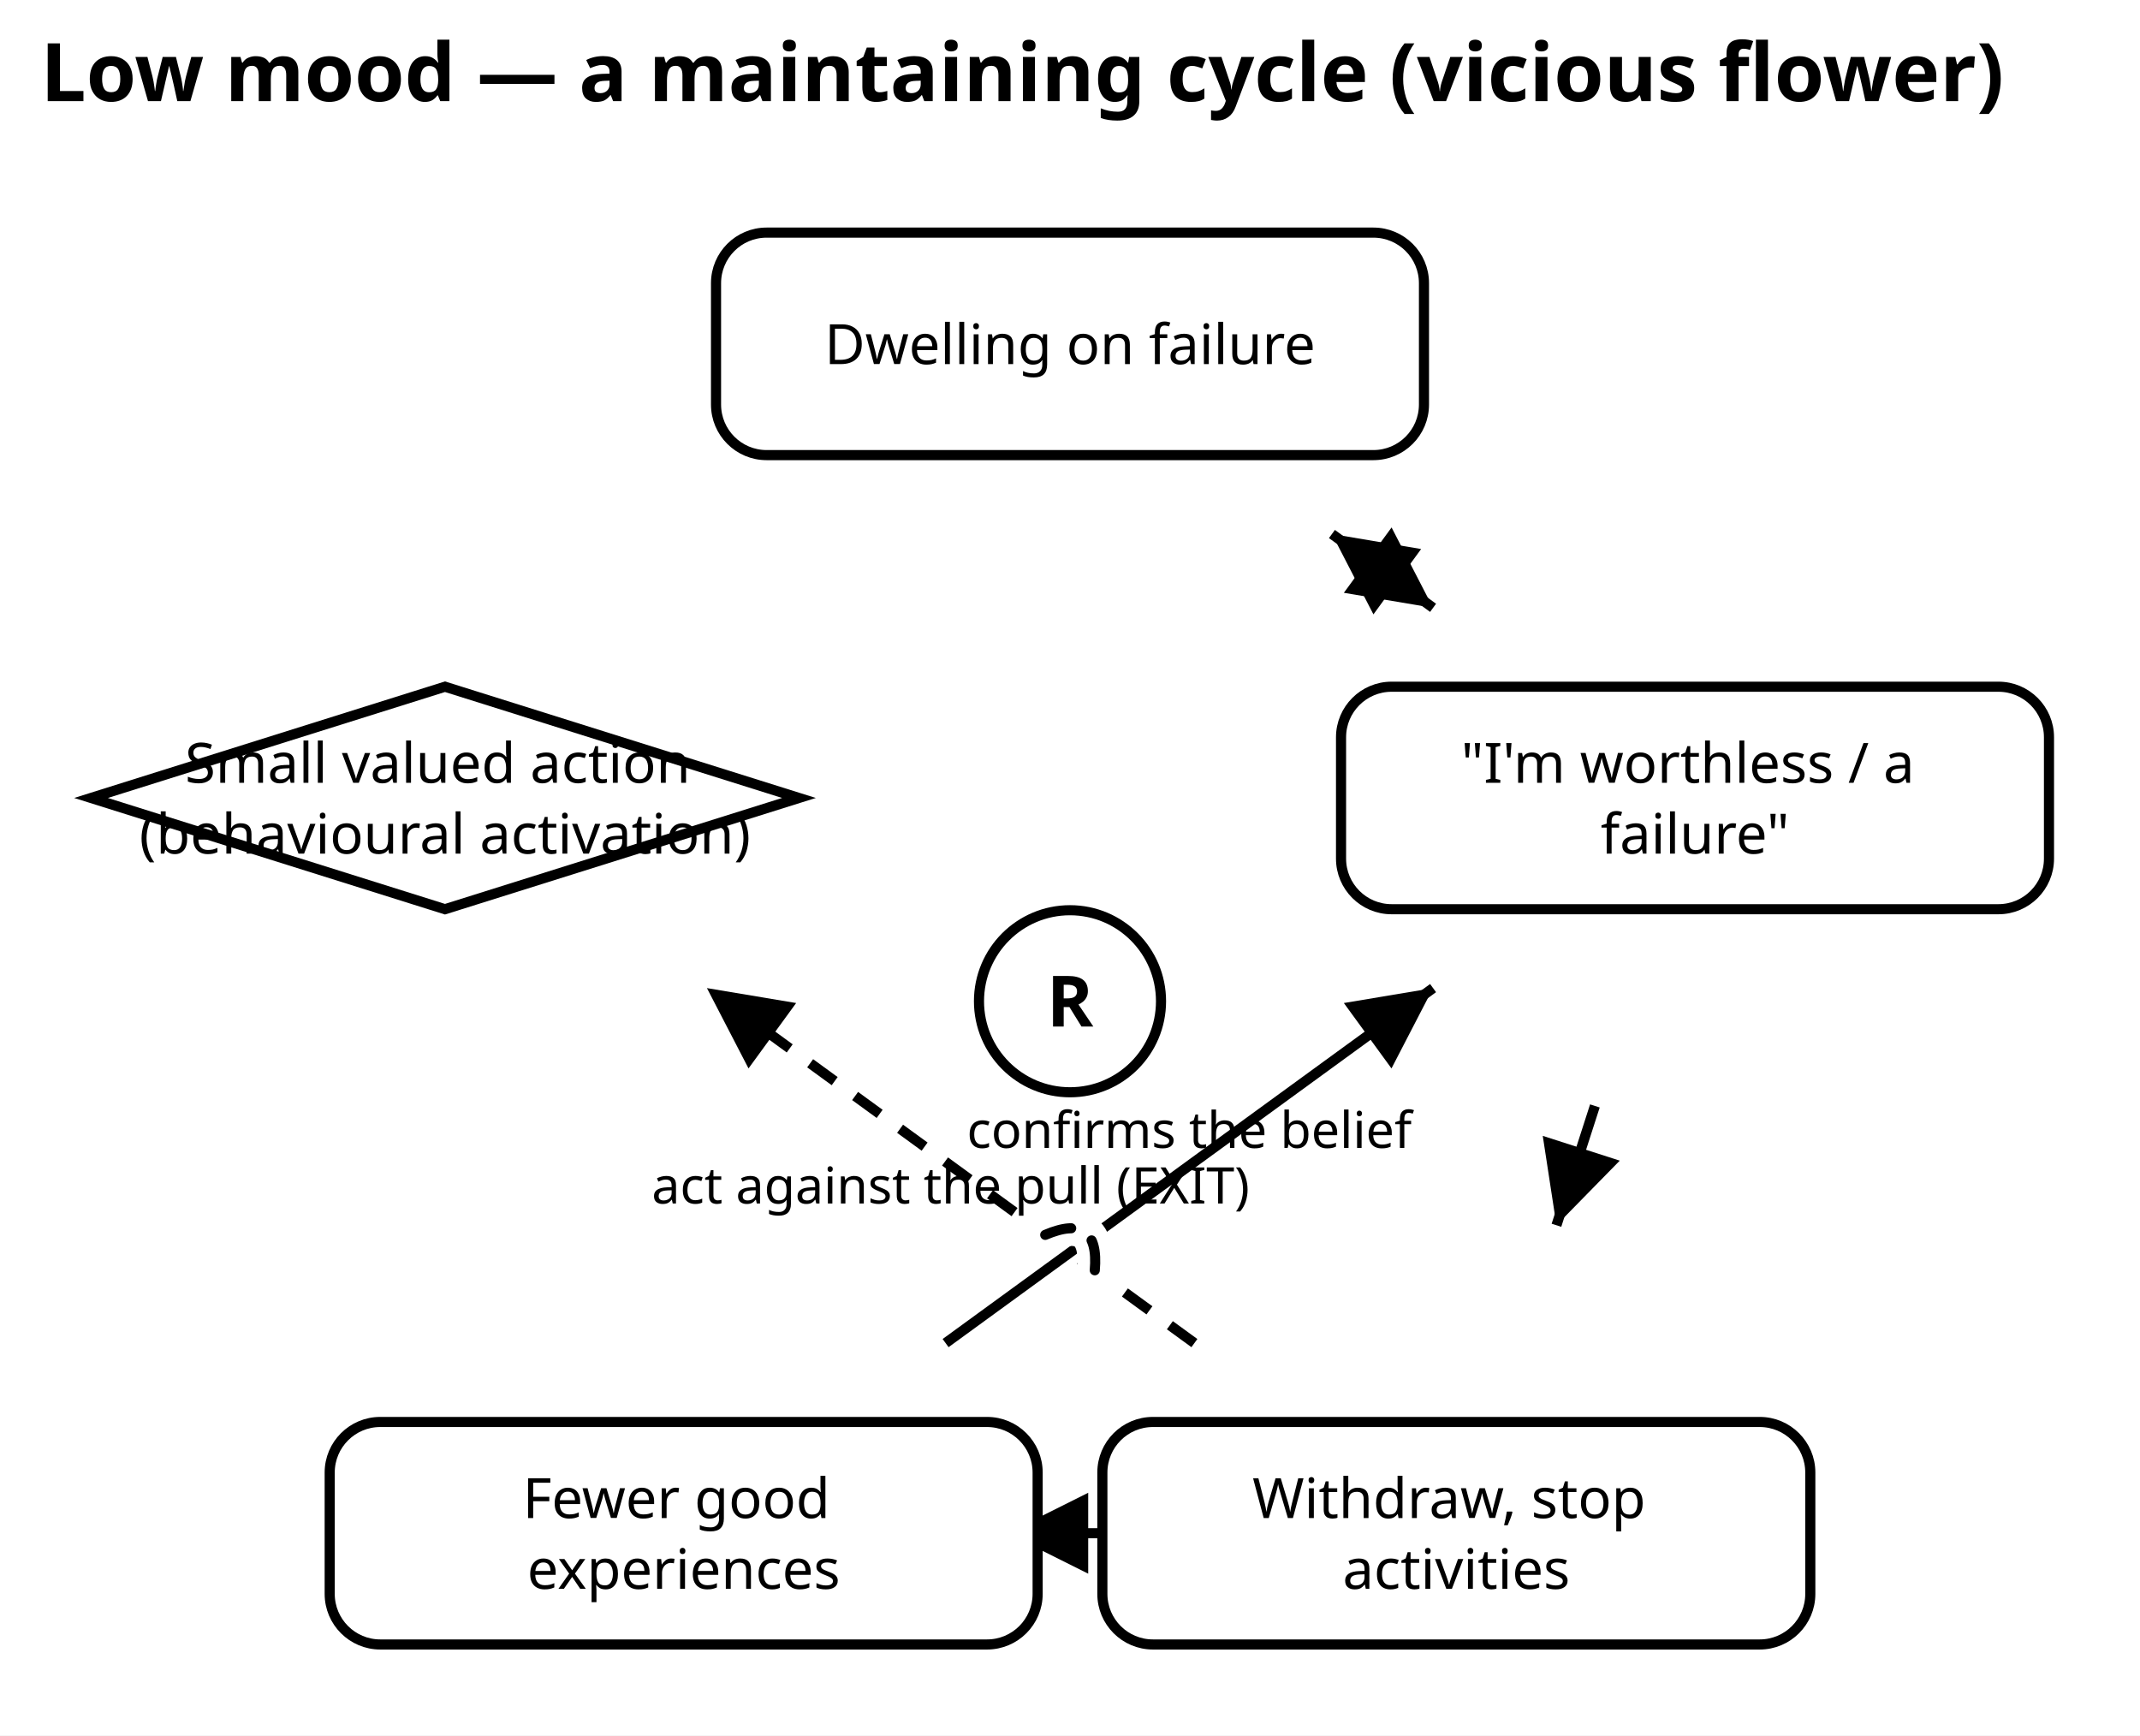
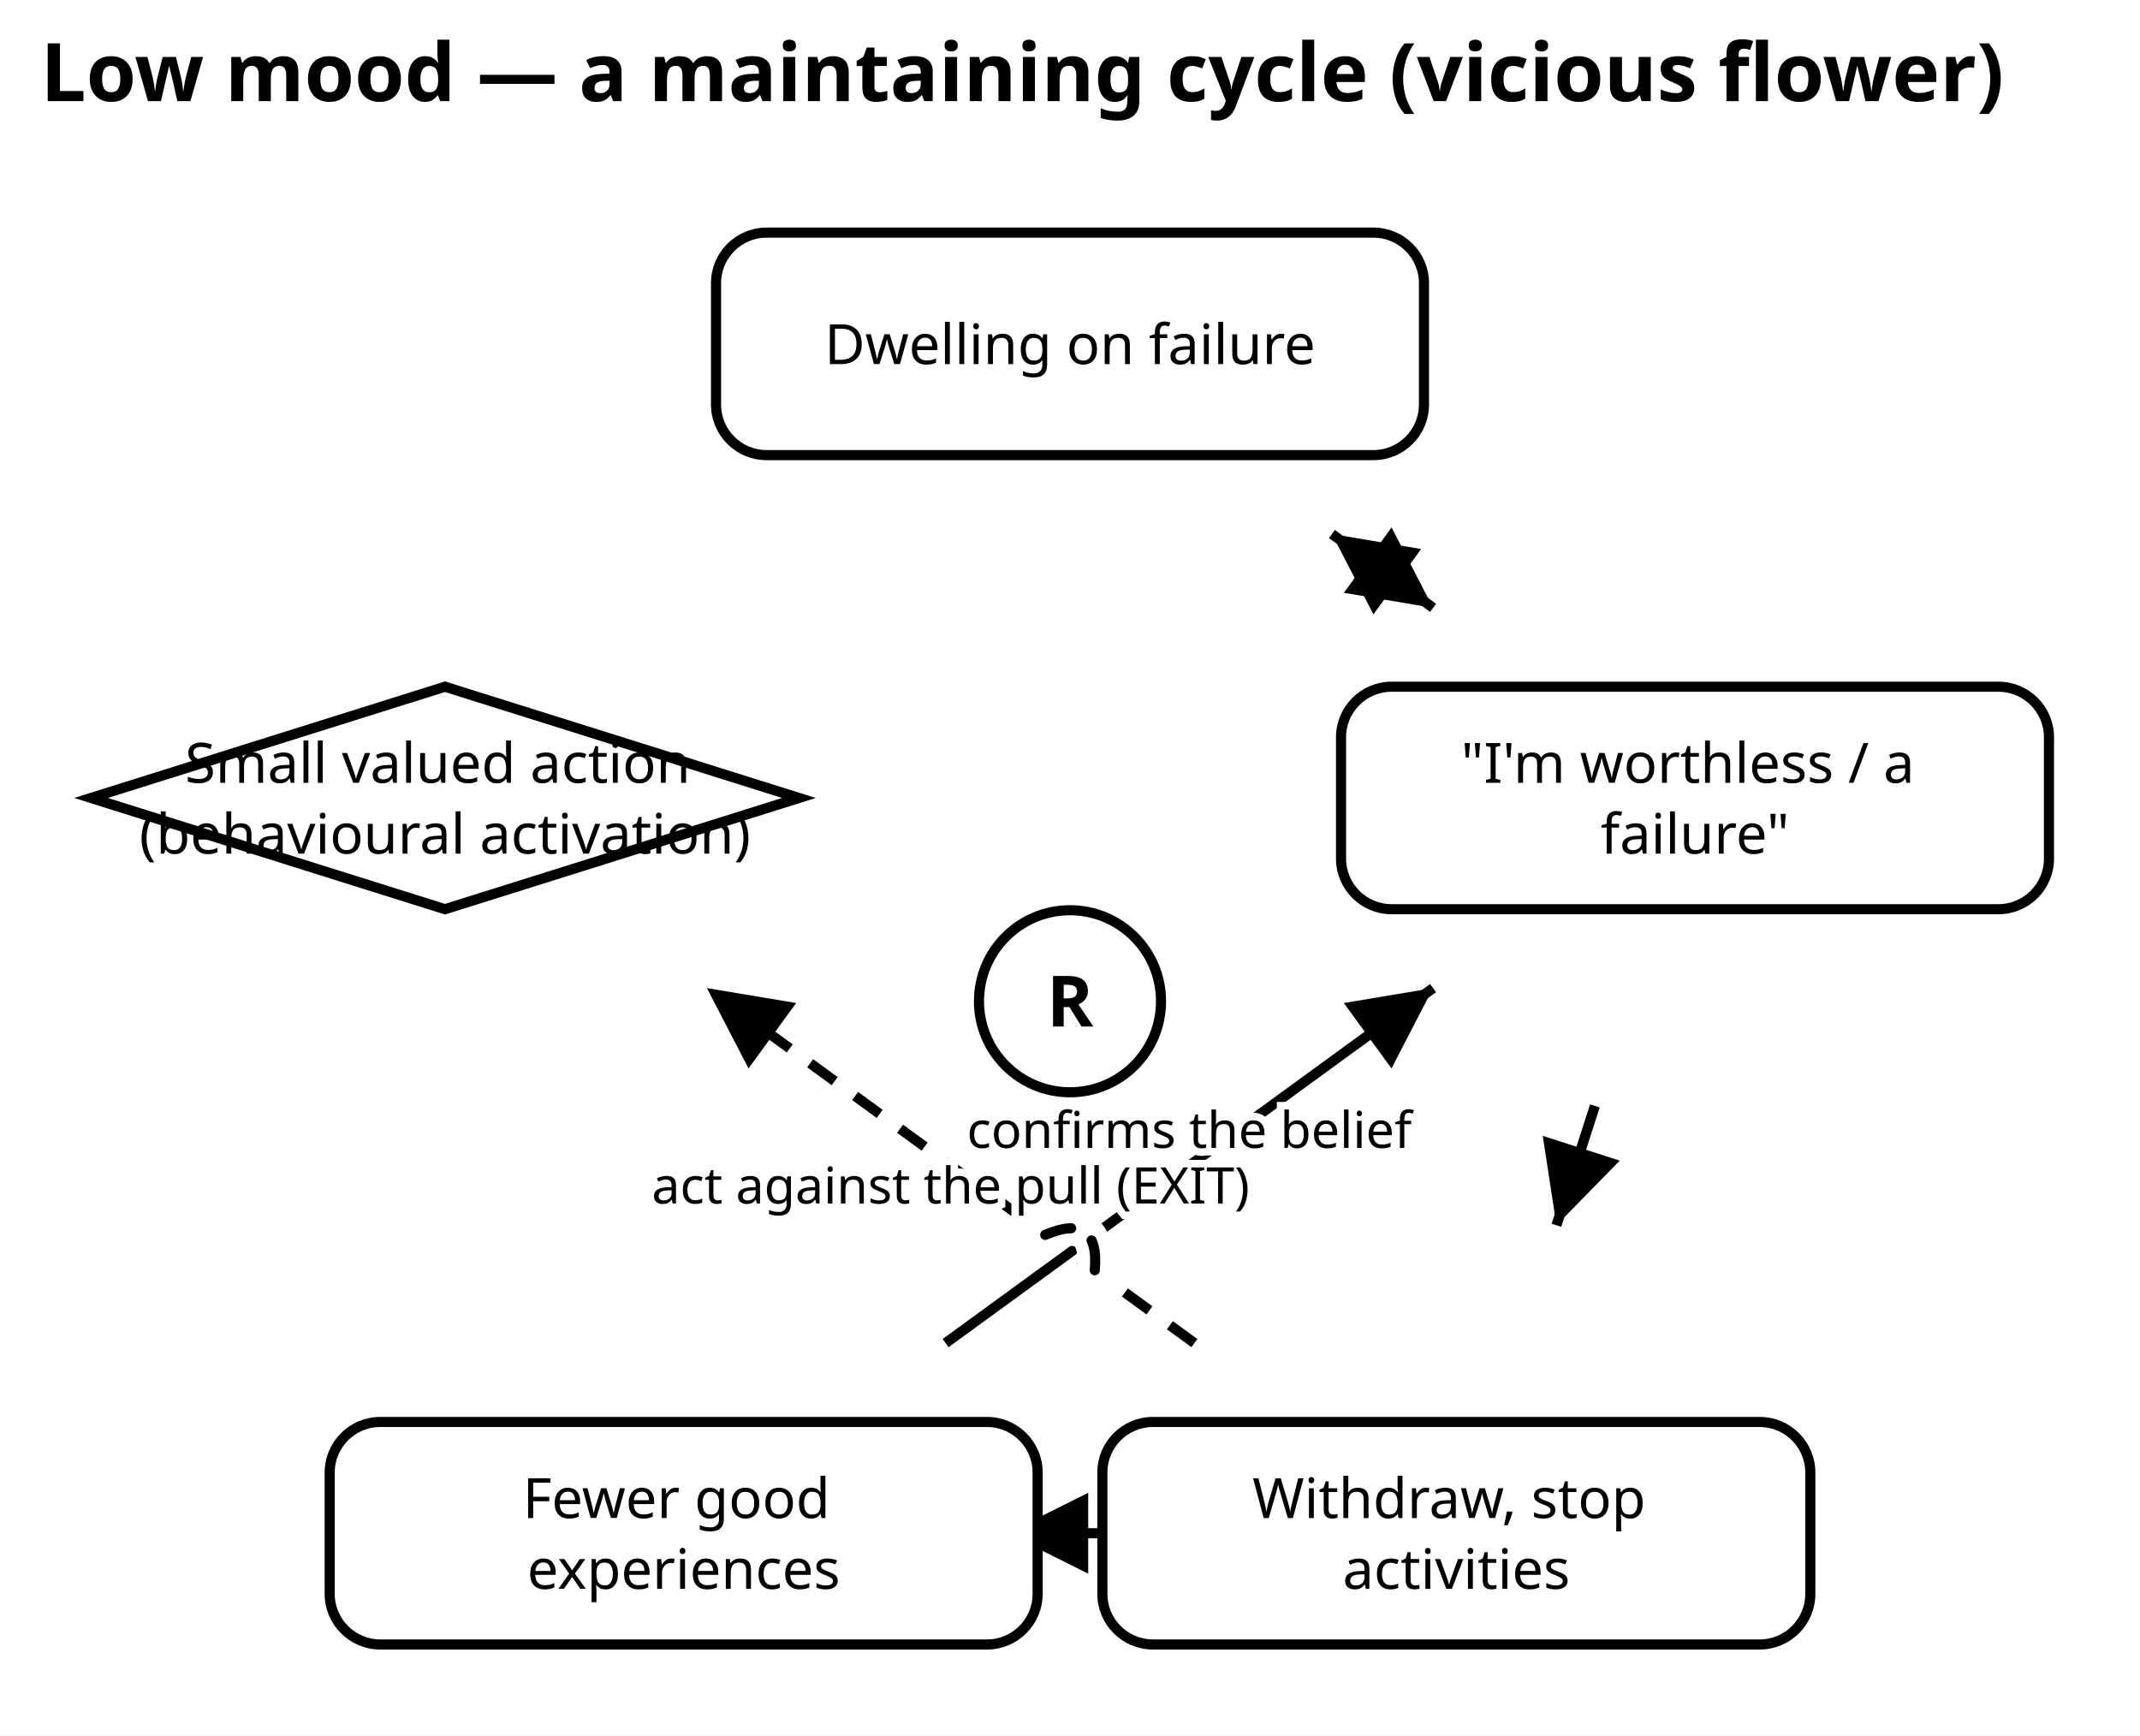
<svg xmlns="http://www.w3.org/2000/svg" viewBox="68.4 52 423.2 343.2" role="img" aria-label="Maintaining loop: Low mood — a maintaining cycle (vicious flower). Links: &quot;I'm worthless / a failure&quot; -&gt; Withdraw, stop activities; Withdraw, stop activities -&gt; Fewer good experiences; Fewer good experiences -&gt; &quot;I'm worthless / a failure&quot; (reinforcing); &quot;I'm worthless / a failure&quot; &lt;-&gt; Dwelling on failure. Ways out: Withdraw, stop activities to Small valued action (behavioural activation).">
  <defs>
    <marker id="arrow" markerWidth="10" markerHeight="10" refX="8" refY="4" orient="auto-start-reverse">
      <path d="M0,0 L8,4 L0,8 z" fill="#000" />
    </marker>
  </defs>
  <rect x="68.4" y="52" width="423.2" height="343.2" fill="#fff" />
  <text x="76.4" y="72" font-family="sans-serif" font-size="16" font-weight="700">Low mood — a maintaining cycle (vicious flower)</text>
  <path data-el="edge:e1" d="M 383.8,270.7 L 376.2,294.3" fill="none" stroke="#000" stroke-width="2" marker-end="url(#arrow)" />
  <path data-el="edge:e2" d="M 292.4,355.2 L 267.6,355.2" fill="none" stroke="#000" stroke-width="2" marker-end="url(#arrow)" />
  <path data-el="edge:e3" d="M 255.4,317.6 L 351.8,247.4" fill="none" stroke="#000" stroke-width="2" marker-end="url(#arrow)" />
-   <text data-el="edgelabel:e3" x="303.6" y="279" font-family="sans-serif" font-size="10" text-anchor="middle">confirms the belief</text>
+   <text data-el="edgelabel:e3" x="303.6" y="279" font-family="sans-serif" font-size="10" text-anchor="middle" stroke="#fff" stroke-width="3" paint-order="stroke">confirms the belief</text>
  <path data-el="edge:e4" d="M 351.8,172.2 L 331.8,157.6" fill="none" stroke="#000" stroke-width="2" marker-start="url(#arrow)" marker-end="url(#arrow)" />
  <path data-el="edge:x1" d="M 304.6,317.6 L 208.2,247.4" fill="none" stroke="#000" stroke-width="2" stroke-dasharray="6 5" marker-end="url(#arrow)" />
-   <text data-el="edgelabel:x1" x="256.4" y="290" font-family="sans-serif" font-size="10" text-anchor="middle">act against the pull (EXIT)</text>
+   <text data-el="edgelabel:x1" x="256.4" y="290" font-family="sans-serif" font-size="10" text-anchor="middle" stroke="#fff" stroke-width="3" paint-order="stroke">act against the pull (EXIT)</text>
  <path d="M 284.9,303.2 Q 285.9,291.6 275.1,296.2" fill="none" stroke="#fff" stroke-width="7" stroke-linecap="round" />
  <path d="M 284.9,303.2 Q 285.9,291.6 275.1,296.2" fill="none" stroke="#000" stroke-width="2" stroke-dasharray="6 5" stroke-linecap="round" />
  <circle cx="280" cy="250" r="18" fill="#fff" stroke="#000" stroke-width="2" />
  <text x="280" y="255" text-anchor="middle" font-family="sans-serif" font-size="14" font-weight="700">R</text>
  <rect data-el="node:belief" x="333.6" y="187.8" width="140" height="44" rx="10" ry="10" fill="#fff" stroke="#000" stroke-width="2" />
  <text text-anchor="middle" font-family="sans-serif" font-size="11" data-el="nodelabel:belief">
    <tspan x="403.6" y="206.8">"I'm worthless / a</tspan>
    <tspan x="403.6" y="220.8">failure"</tspan>
  </text>
  <rect data-el="node:withdraw" x="286.4" y="333.2" width="140" height="44" rx="10" ry="10" fill="#fff" stroke="#000" stroke-width="2" />
  <text text-anchor="middle" font-family="sans-serif" font-size="11" data-el="nodelabel:withdraw">
    <tspan x="356.4" y="352.2">Withdraw, stop</tspan>
    <tspan x="356.4" y="366.2">activities</tspan>
  </text>
  <rect data-el="node:rewards" x="133.6" y="333.2" width="140" height="44" rx="10" ry="10" fill="#fff" stroke="#000" stroke-width="2" />
  <text text-anchor="middle" font-family="sans-serif" font-size="11" data-el="nodelabel:rewards">
    <tspan x="203.6" y="352.2">Fewer good</tspan>
    <tspan x="203.6" y="366.2">experiences</tspan>
  </text>
  <rect data-el="node:rumination" x="210" y="98" width="140" height="44" rx="10" ry="10" fill="#fff" stroke="#000" stroke-width="2" />
  <text x="280" y="124" font-family="sans-serif" font-size="11" text-anchor="middle" data-el="nodelabel:rumination">Dwelling on failure</text>
  <polygon data-el="node:out" points="156.4,187.8 226.4,209.8 156.4,231.8 86.4,209.8" fill="#fff" stroke="#000" stroke-width="2" />
  <text text-anchor="middle" font-family="sans-serif" font-size="11" data-el="nodelabel:out">
    <tspan x="156.4" y="206.8">Small valued action</tspan>
    <tspan x="156.4" y="220.8" textLength="124" lengthAdjust="spacingAndGlyphs">(behavioural activation)</tspan>
  </text>
</svg>
